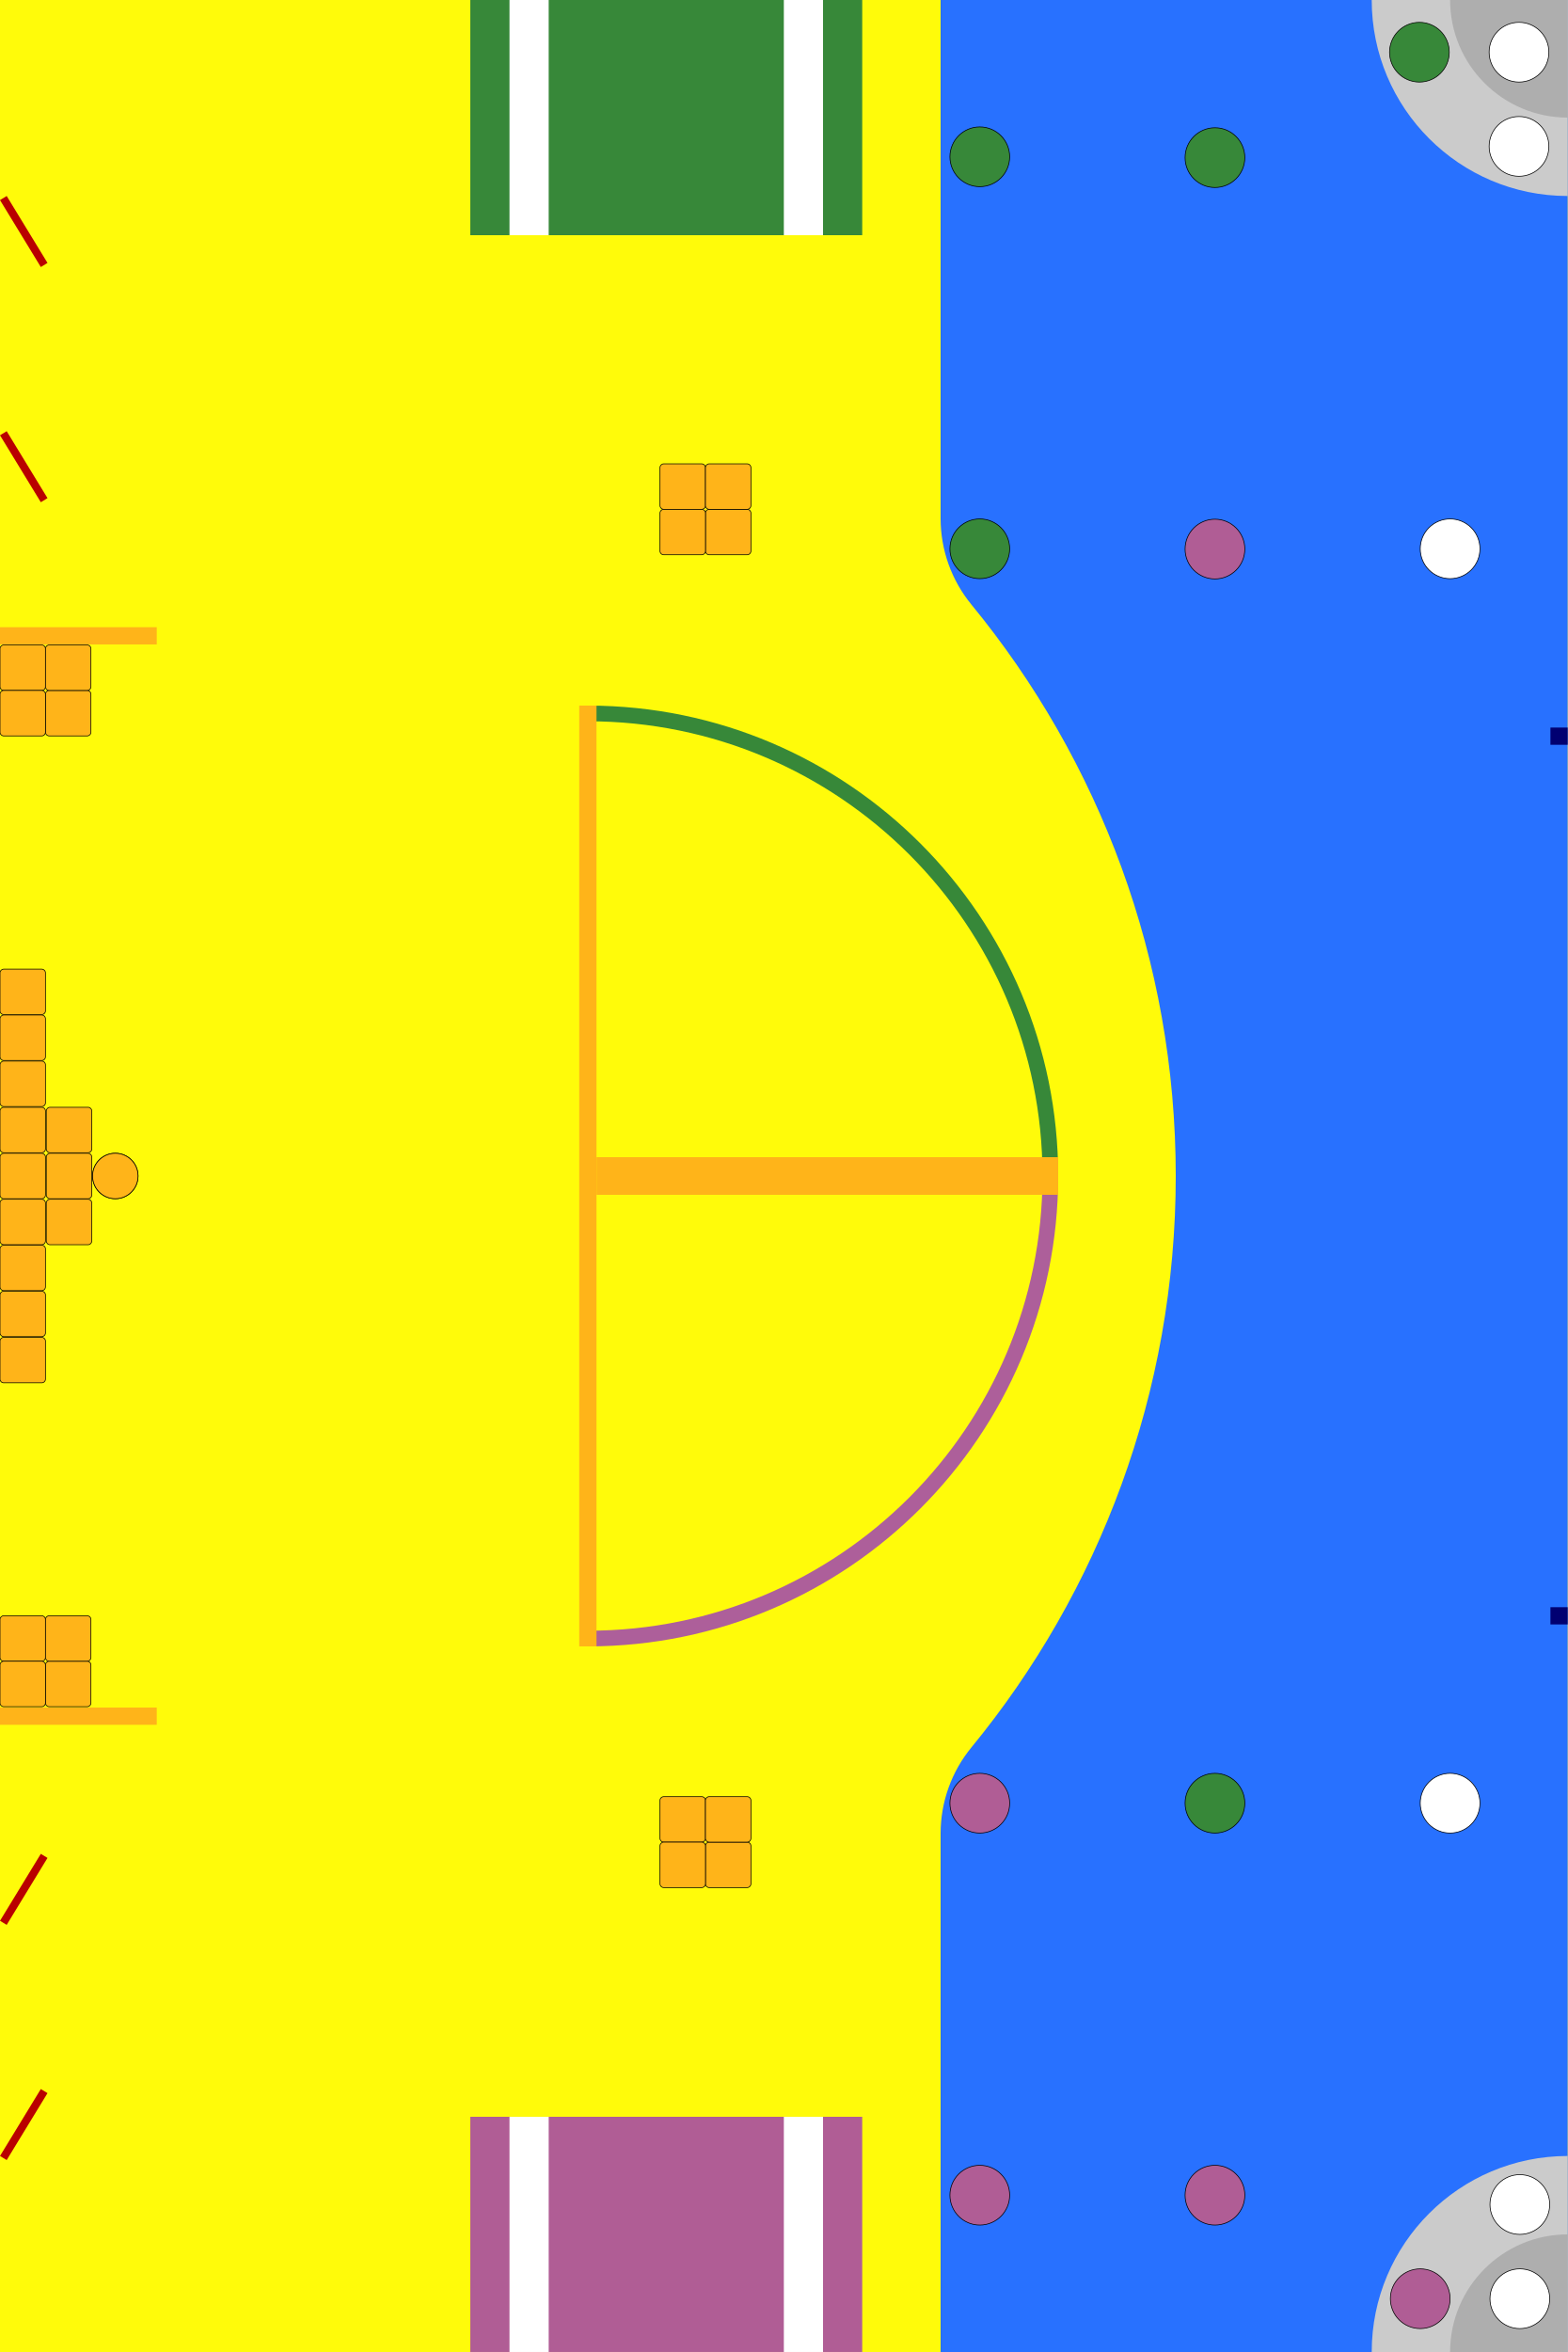
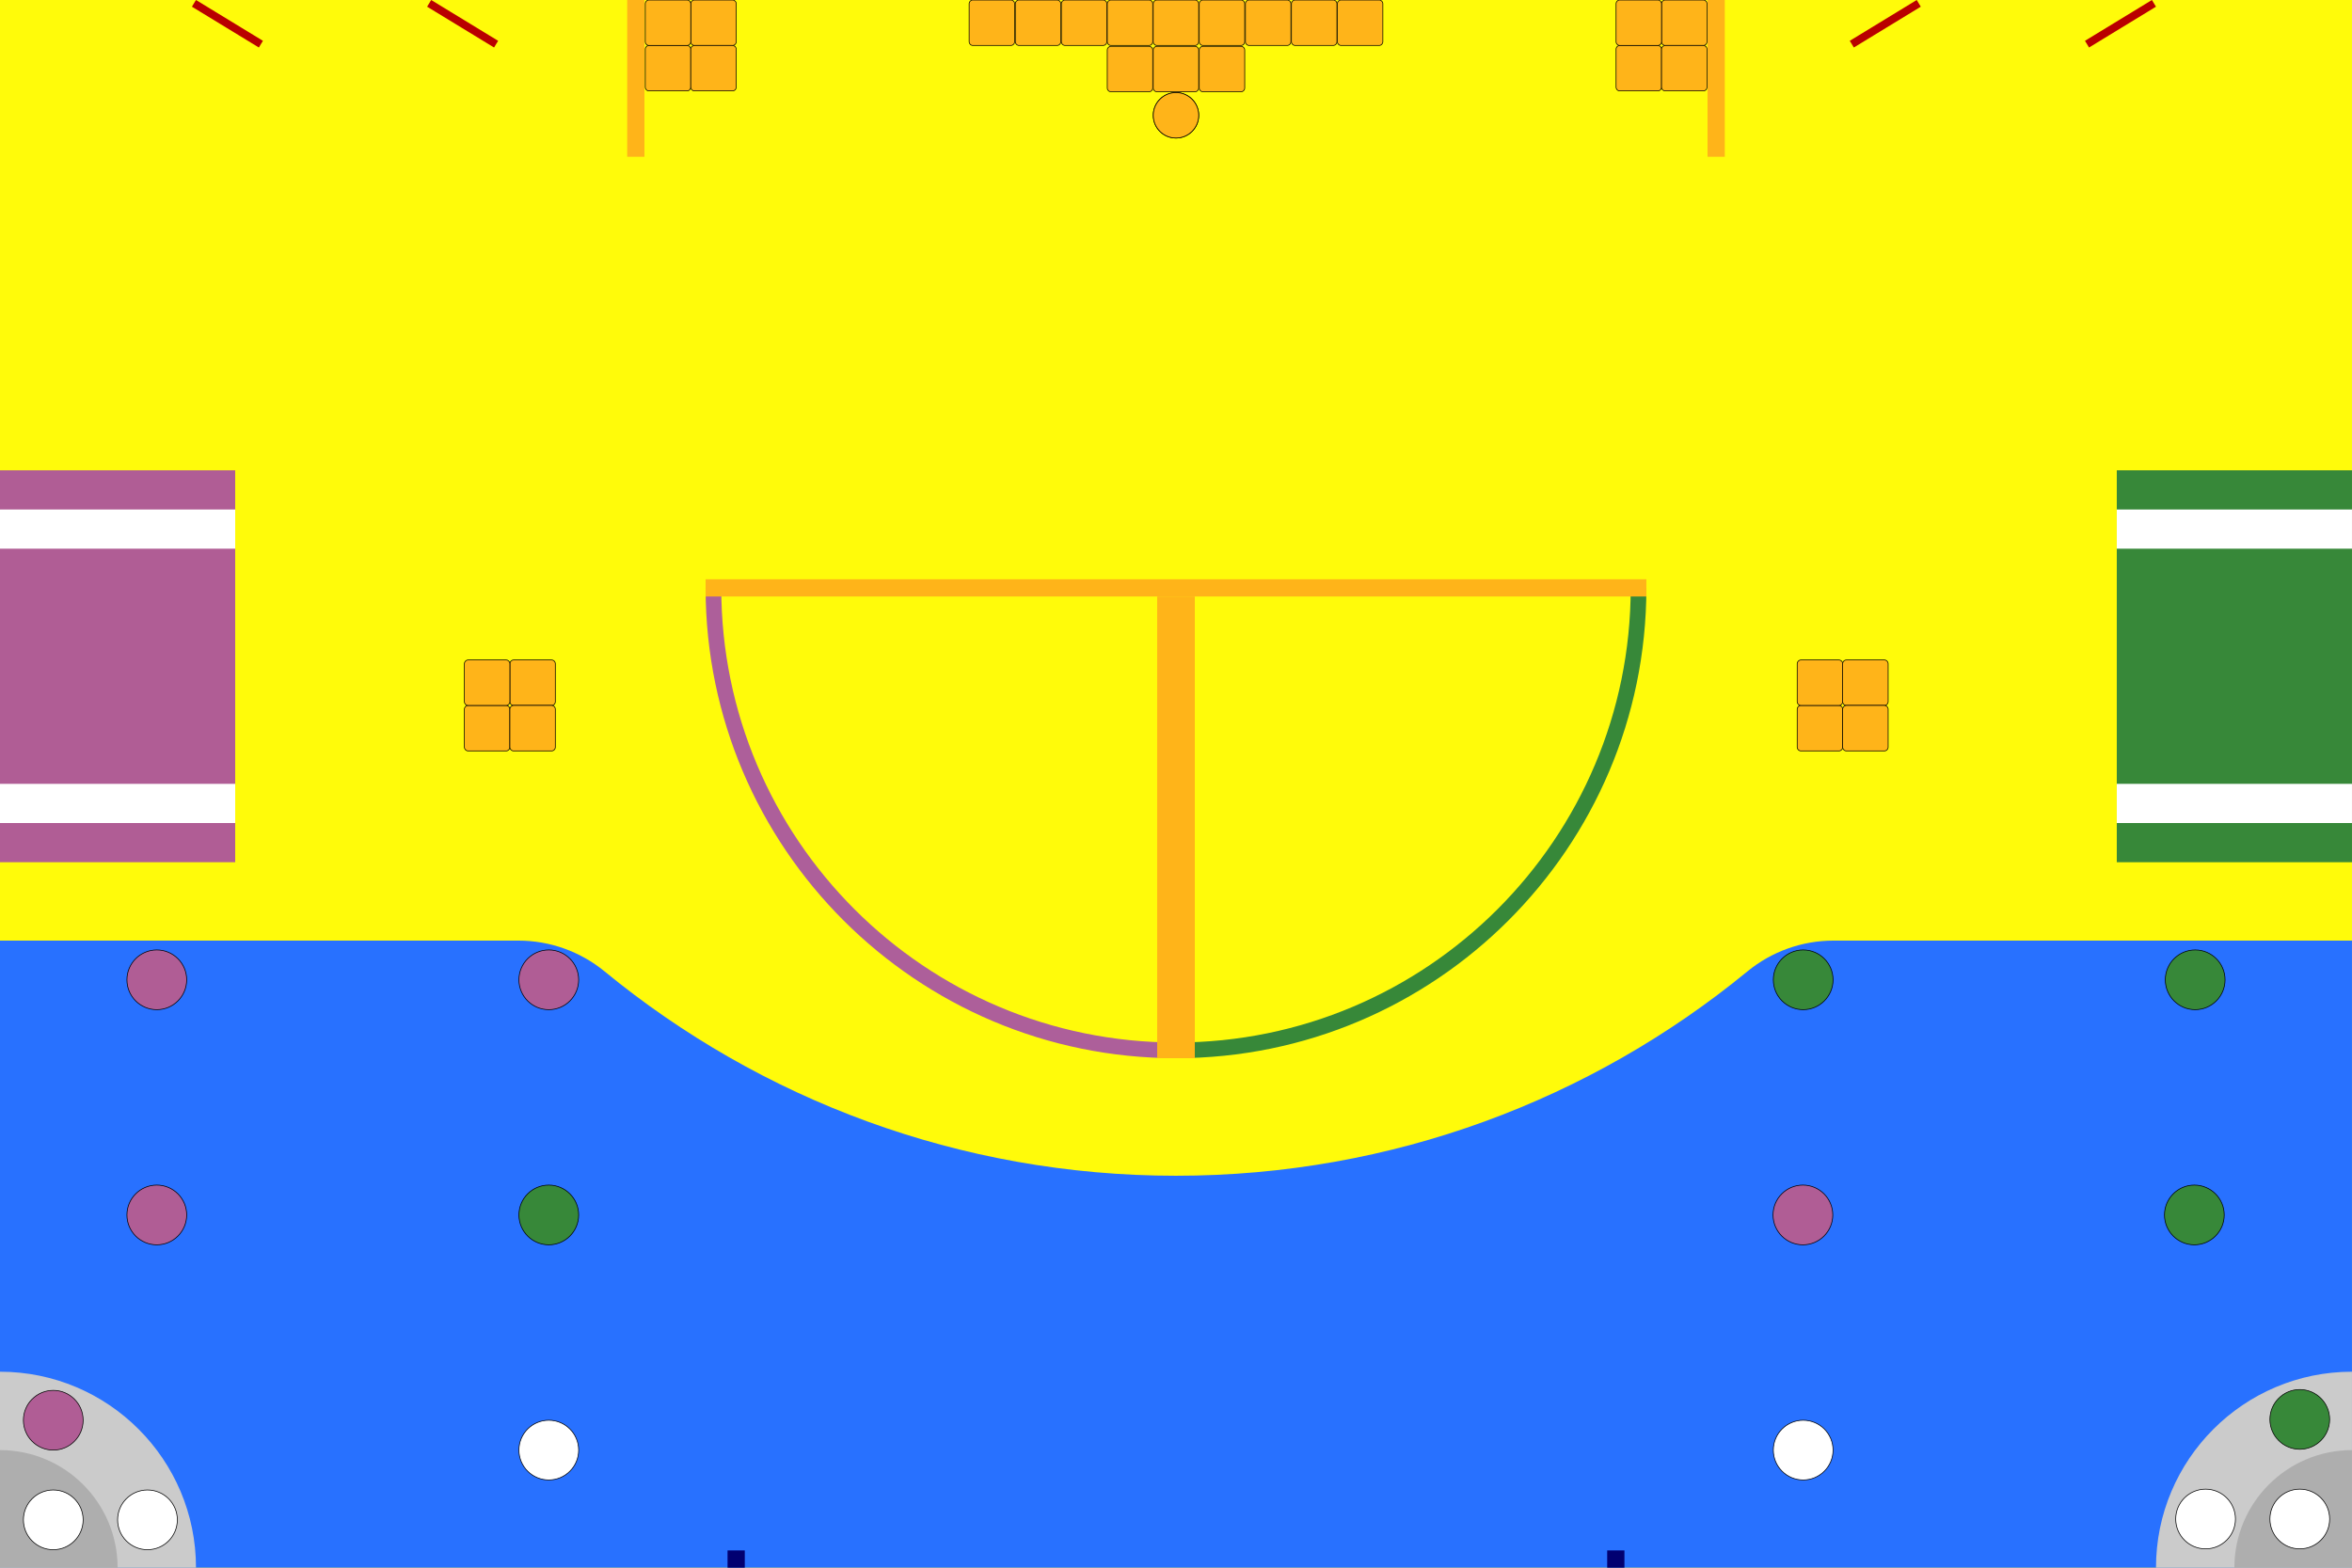
- <svg xmlns="http://www.w3.org/2000/svg" width="100%" height="100%" viewBox="0 0 5670 8504" version="1.1" xml:space="preserve" style="fill-rule:evenodd;clip-rule:evenodd;stroke-linecap:round;stroke-linejoin:round;stroke-miterlimit:1.414;">
-   <rect id="sable" x="0" y="0" width="5669.29" height="8503.94" style="fill:#fffb0a;" />
-   <path id="mer" d="M3512.87,2185.81c-71.965,-87.72 -111.296,-197.674 -111.296,-311.137c-0.002,-503.415 -0.002,-1874.67 -0.002,-1874.67l2267.72,0l0,8503.94l-2267.72,0c0,0 0,-1371.26 0,-1874.67c0,-113.463 39.331,-223.417 111.296,-311.138c461.789,-562.574 739.098,-1282.24 739.098,-2066.16c0,-783.921 -277.309,-1503.58 -739.096,-2066.16Z" style="fill:#2871ff;" />
+ <svg xmlns="http://www.w3.org/2000/svg" width="100%" height="100%" viewBox="0 0 8504 5670" version="1.1" xml:space="preserve" style="fill-rule:evenodd;clip-rule:evenodd;stroke-linecap:round;stroke-linejoin:round;stroke-miterlimit:1.414;">
+   <path id="sable" d="M8503.94,5669.29l0,-5669.29l-8503.94,0l0,5669.29l8503.94,0Z" style="fill:#fffb0a;" />
+   <path id="mer" d="M6318.13,3512.87c87.72,-71.965 197.674,-111.296 311.137,-111.296c503.415,-0.002 1874.67,-0.002 1874.67,-0.002l0,2267.72l-8503.94,0l0,-2267.72c0,0 1371.26,0 1874.67,0c113.463,0 223.417,39.331 311.138,111.296c562.574,461.789 1282.24,739.098 2066.16,739.098c783.921,0 1503.58,-277.309 2066.16,-739.096l0.005,0Z" style="fill:#2871ff;" />
  <g id="serviette violette">
-     <rect x="1700.79" y="7653.54" width="1417.32" height="850.394" style="fill:#b05d95;" />
-     <rect x="1842.52" y="7653.54" width="141.732" height="850.394" style="fill:#fff;" />
-     <rect x="2834.65" y="7653.54" width="141.732" height="850.394" style="fill:#fff;" />
+     <path d="M850.403,3118.11l0,-1417.32l-850.394,0l0,1417.32l850.394,0Z" style="fill:#b05d95;" />
+     <path d="M850.403,1984.25l0,-141.732l-850.394,0l0,141.732l850.394,0Z" style="fill:#fff;" />
+     <path d="M850.403,2976.38l0,-141.732l-850.394,0l0,141.732l850.394,0Z" style="fill:#fff;" />
  </g>
  <g id="serviette verte">
-     <rect x="1700.79" y="0" width="1417.32" height="850.394" style="fill:#378839;" />
-     <rect x="1842.52" y="0" width="141.732" height="850.394" style="fill:#fff;" />
-     <rect x="2834.65" y="0" width="141.732" height="850.394" style="fill:#fff;" />
+     <path d="M8503.94,3118.11l0,-1417.32l-850.394,0l0,1417.32l850.394,0Z" style="fill:#378839;" />
+     <path d="M8503.94,1984.25l0,-141.732l-850.394,0l0,141.732l850.394,0Z" style="fill:#fff;" />
+     <path d="M8503.94,2976.38l0,-141.732l-850.394,0l0,141.732l850.394,0Z" style="fill:#fff;" />
  </g>
-   <rect x="0" y="6173.86" width="566.929" height="62.362" style="fill:#ffb419;" />
-   <rect x="0" y="2267.72" width="566.929" height="62.362" style="fill:#ffb419;" />
+   <path d="M2330.08,566.929l0,-566.929l-62.362,0l0,566.929l62.362,0Z" style="fill:#ffb419;" />
+   <path d="M6236.22,566.929l0,-566.929l-62.362,0l0,566.929l62.362,0Z" style="fill:#ffb419;" />
  <g id="zone chateau">
-     <path d="M3770.08,4251.97c0,-907.401 -736.694,-1644.09 -1644.1,-1644.1l0,-56.693l2.75,0.002c937.428,1.487 1698.04,763.012 1698.04,1700.79l-56.693,0Z" style="fill:#378839;" />
-     <path d="M3770.08,4251.97l56.693,0c-0.051,937.824 -760.641,1699.3 -1698.04,1700.79l-2.75,0.002l0,-56.693c907.371,-0.001 1644.05,-736.645 1644.1,-1644.09Z" style="fill:#ad5f9a;" />
-     <rect x="2094.8" y="2551.18" width="62.362" height="3401.58" style="fill:#ffb419;" />
-     <rect x="2157.16" y="4183.94" width="1669.61" height="136.063" style="fill:#ffb419;" />
+     <path d="M4251.97,3770.08c907.401,0 1644.09,-736.694 1644.1,-1644.1l56.693,0l-0.002,2.75c-1.487,937.428 -763.012,1698.04 -1700.79,1698.04l0,-56.693l-0.001,0.003Z" style="fill:#378839;" />
+     <path d="M4251.97,3770.08l0,56.693c-937.824,-0.051 -1699.3,-760.641 -1700.79,-1698.04l-0.002,-2.75l56.693,0c0.001,907.371 736.645,1644.05 1644.09,1644.1l0.009,-0.003Z" style="fill:#ad5f9a;" />
+     <path d="M5952.76,2157.16l0,-62.362l-3401.58,0l0,62.362l3401.58,0Z" style="fill:#ffb419;" />
+     <path d="M4320,3826.77l0,-1669.61l-136.063,0l0,1669.61l136.063,0Z" style="fill:#ffb419;" />
  </g>
  <g id="rochers">
-     <path d="M5669.29,0l0,708.661c-391.121,0 -708.661,-317.54 -708.661,-708.661l708.661,0Z" style="fill:#cbcbcb;" />
-     <path d="M5669.29,0l0,425.197c-234.672,0 -425.197,-190.524 -425.197,-425.197l425.197,0Z" style="fill:#aeaeae;" />
-     <circle cx="5493.29" cy="529.339" r="108" style="fill:#fff;stroke-width:2.5px;stroke:#000;" />
-     <circle cx="5133.09" cy="188.74" r="108" style="fill:#378839;stroke-width:2.5px;stroke:#000;" />
-     <circle cx="5493.29" cy="188.74" r="108" style="fill:#fff;stroke-width:2.5px;stroke:#000;" />
+     <path d="M8503.94,5669.29l-708.661,0c0,-391.121 317.54,-708.661 708.661,-708.661l0,708.661Z" style="fill:#cbcbcb;" />
+     <path d="M8503.94,5669.29l-425.197,0c0,-234.672 190.524,-425.197 425.197,-425.197l0,425.197Z" style="fill:#aeaeae;" />
+     <path d="M8082.6,5493.29c0,59.607 -48.393,108 -108,108c-59.607,0 -108,-48.393 -108,-108c0,-59.607 48.393,-108 108,-108c59.607,0 108,48.393 108,108Z" style="fill:#fff;stroke-width:2.5px;stroke:#000;" />
+     <path d="M8423.2,5133.09c0,59.607 -48.393,108 -108,108c-59.607,0 -108,-48.393 -108,-108c0,-59.607 48.393,-108 108,-108c59.607,0 108,48.393 108,108Z" style="fill:#378839;stroke-width:2.5px;stroke:#000;" />
+     <path d="M8423.2,5493.29c0,59.607 -48.393,108 -108,108c-59.607,0 -108,-48.393 -108,-108c0,-59.607 48.393,-108 108,-108c59.607,0 108,48.393 108,108Z" style="fill:#fff;stroke-width:2.5px;stroke:#000;" />
  </g>
  <g id="rochers1">
-     <path d="M5669.29,8503.94l0,-708.661c-391.121,0 -708.661,317.54 -708.661,708.661l708.661,0Z" style="fill:#cbcbcb;" />
-     <path d="M5669.29,8503.94l0,-425.197c-234.672,0 -425.197,190.524 -425.197,425.197l425.197,0Z" style="fill:#aeaeae;" />
-     <circle cx="5496.29" cy="7970.74" r="108" style="fill:#fff;stroke-width:2.5px;stroke:#000;" />
-     <circle cx="5136.09" cy="8311.34" r="108" style="fill:#b05d95;stroke-width:2.5px;stroke:#000;" />
-     <circle cx="5496.29" cy="8311.34" r="108" style="fill:#fff;stroke-width:2.5px;stroke:#000;" />
+     <path d="M0.003,5669.29l708.661,0c0,-391.121 -317.54,-708.661 -708.661,-708.661l0,708.661Z" style="fill:#cbcbcb;" />
+     <path d="M0.003,5669.29l425.197,0c0,-234.672 -190.524,-425.197 -425.197,-425.197l0,425.197Z" style="fill:#aeaeae;" />
+     <path d="M641.203,5496.29c0,59.607 -48.393,108 -108,108c-59.607,0 -108,-48.393 -108,-108c0,-59.607 48.393,-108 108,-108c59.607,0 108,48.393 108,108Z" style="fill:#fff;stroke-width:2.5px;stroke:#000;" />
+     <path d="M300.603,5136.09c0,59.607 -48.393,108 -108,108c-59.607,0 -108,-48.393 -108,-108c0,-59.607 48.393,-108 108,-108c59.607,0 108,48.393 108,108Z" style="fill:#b05d95;stroke-width:2.5px;stroke:#000;" />
+     <path d="M300.603,5496.29c0,59.607 -48.393,108 -108,108c-59.607,0 -108,-48.393 -108,-108c0,-59.607 48.393,-108 108,-108c59.607,0 108,48.393 108,108Z" style="fill:#fff;stroke-width:2.5px;stroke:#000;" />
  </g>
-   <rect x="5606.93" y="5811.02" width="62.362" height="62.362" style="fill:#010071;" />
-   <rect x="5606.93" y="2630.55" width="62.362" height="62.362" style="fill:#010071;" />
+   <path d="M2692.92,5669.29l0,-62.362l-62.362,0l0,62.362l62.362,0Z" style="fill:#010071;" />
+   <path d="M5873.39,5669.29l0,-62.362l-62.362,0l0,62.362l62.362,0Z" style="fill:#010071;" />
  <g id="portes">
-     <path d="M171.783,7568.02l-24.202,-14.758l-147.581,242.017l24.202,14.758l147.581,-242.017Z" style="fill:#b90000;" />
-     <path d="M171.783,6717.62l-24.202,-14.758l-147.581,242.016l24.202,14.758l147.581,-242.016Z" style="fill:#b90000;" />
+     <path d="M935.923,171.783l14.758,-24.202l-242.017,-147.581l-14.758,24.202l242.017,147.581Z" style="fill:#b90000;" />
+     <path d="M1786.32,171.783l14.758,-24.202l-242.016,-147.581l-14.758,24.202l242.016,147.581Z" style="fill:#b90000;" />
  </g>
  <g id="cubes">
    <g id="cubes1">
-       <path d="M164.409,5855.54c0,-7.474 -6.068,-13.542 -13.542,-13.542l-137.325,0c-7.474,0 -13.542,6.068 -13.542,13.542l0,137.325c0,7.474 6.068,13.542 13.542,13.542l137.325,0c7.474,0 13.542,-6.068 13.542,-13.542l0,-137.325Z" style="fill:#ffb419;stroke-width:2.5px;stroke:#000;" />
-       <path d="M328.819,6019.95c0,-7.474 -6.068,-13.542 -13.542,-13.542l-137.326,0c-7.474,0 -13.542,6.068 -13.542,13.542l0,137.326c0,7.474 6.068,13.542 13.542,13.542l137.326,0c7.474,0 13.542,-6.068 13.542,-13.542l0,-137.326Z" style="fill:#ffb419;stroke-width:2.5px;stroke:#000;" />
-       <path d="M164.409,6019.95c0,-7.474 -6.068,-13.542 -13.542,-13.542l-137.325,0c-7.474,0 -13.542,6.068 -13.542,13.542l0,137.326c0,7.474 6.068,13.542 13.542,13.542l137.325,0c7.474,0 13.542,-6.068 13.542,-13.542l0,-137.326Z" style="fill:#ffb419;stroke-width:2.5px;stroke:#000;" />
-       <path d="M328.819,5855.54c0,-7.474 -6.068,-13.542 -13.542,-13.542l-137.326,0c-7.474,0 -13.542,6.068 -13.542,13.542l0,137.325c0,7.474 6.068,13.542 13.542,13.542l137.326,0c7.474,0 13.542,-6.068 13.542,-13.542l0,-137.325Z" style="fill:#ffb419;stroke-width:2.5px;stroke:#000;" />
+       <path d="M2648.4,164.409c7.474,0 13.542,-6.068 13.542,-13.542l0,-137.325c0,-7.474 -6.068,-13.542 -13.542,-13.542l-137.325,0c-7.474,0 -13.542,6.068 -13.542,13.542l0,137.325c0,7.474 6.068,13.542 13.542,13.542l137.325,0Z" style="fill:#ffb419;stroke-width:2.5px;stroke:#000;" />
+       <path d="M2483.99,328.819c7.474,0 13.542,-6.068 13.542,-13.542l0,-137.326c0,-7.474 -6.068,-13.542 -13.542,-13.542l-137.326,0c-7.474,0 -13.542,6.068 -13.542,13.542l0,137.326c0,7.474 6.068,13.542 13.542,13.542l137.326,0Z" style="fill:#ffb419;stroke-width:2.5px;stroke:#000;" />
+       <path d="M2483.99,164.409c7.474,0 13.542,-6.068 13.542,-13.542l0,-137.325c0,-7.474 -6.068,-13.542 -13.542,-13.542l-137.326,0c-7.474,0 -13.542,6.068 -13.542,13.542l0,137.325c0,7.474 6.068,13.542 13.542,13.542l137.326,0Z" style="fill:#ffb419;stroke-width:2.5px;stroke:#000;" />
+       <path d="M2648.4,328.819c7.474,0 13.542,-6.068 13.542,-13.542l0,-137.326c0,-7.474 -6.068,-13.542 -13.542,-13.542l-137.325,0c-7.474,0 -13.542,6.068 -13.542,13.542l0,137.326c0,7.474 6.068,13.542 13.542,13.542l137.325,0Z" style="fill:#ffb419;stroke-width:2.5px;stroke:#000;" />
    </g>
    <g id="cubes2">
-       <path d="M2551.18,1690.65c0,-7.474 -6.068,-13.542 -13.542,-13.542l-137.325,0c-7.474,0 -13.542,6.068 -13.542,13.542l0,137.326c0,7.474 6.068,13.542 13.542,13.542l137.325,0c7.474,0 13.542,-6.068 13.542,-13.542l0,-137.326Z" style="fill:#ffb419;stroke-width:2.5px;stroke:#000;" />
-       <path d="M2715.59,1855.06c0,-7.474 -6.068,-13.542 -13.542,-13.542l-137.326,0c-7.474,0 -13.542,6.068 -13.542,13.542l0,137.325c0,7.474 6.068,13.542 13.542,13.542l137.326,0c7.474,0 13.542,-6.068 13.542,-13.542l0,-137.325Z" style="fill:#ffb419;stroke-width:2.5px;stroke:#000;" />
-       <path d="M2551.18,1855.06c0,-7.474 -6.068,-13.542 -13.542,-13.542l-137.325,0c-7.474,0 -13.542,6.068 -13.542,13.542l0,137.325c0,7.474 6.068,13.542 13.542,13.542l137.325,0c7.474,0 13.542,-6.068 13.542,-13.542l0,-137.325Z" style="fill:#ffb419;stroke-width:2.5px;stroke:#000;" />
-       <path d="M2715.59,1690.65c0,-7.474 -6.068,-13.542 -13.542,-13.542l-137.326,0c-7.474,0 -13.542,6.068 -13.542,13.542l0,137.326c0,7.474 6.068,13.542 13.542,13.542l137.326,0c7.474,0 13.542,-6.068 13.542,-13.542l0,-137.326Z" style="fill:#ffb419;stroke-width:2.5px;stroke:#000;" />
+       <path d="M6813.29,2551.18c7.474,0 13.542,-6.068 13.542,-13.542l0,-137.325c0,-7.474 -6.068,-13.542 -13.542,-13.542l-137.326,0c-7.474,0 -13.542,6.068 -13.542,13.542l0,137.325c0,7.474 6.068,13.542 13.542,13.542l137.326,0Z" style="fill:#ffb419;stroke-width:2.5px;stroke:#000;" />
+       <path d="M6648.88,2715.59c7.474,0 13.542,-6.068 13.542,-13.542l0,-137.326c0,-7.474 -6.068,-13.542 -13.542,-13.542l-137.325,0c-7.474,0 -13.542,6.068 -13.542,13.542l0,137.326c0,7.474 6.068,13.542 13.542,13.542l137.325,0Z" style="fill:#ffb419;stroke-width:2.5px;stroke:#000;" />
+       <path d="M6648.88,2551.18c7.474,0 13.542,-6.068 13.542,-13.542l0,-137.325c0,-7.474 -6.068,-13.542 -13.542,-13.542l-137.325,0c-7.474,0 -13.542,6.068 -13.542,13.542l0,137.325c0,7.474 6.068,13.542 13.542,13.542l137.325,0Z" style="fill:#ffb419;stroke-width:2.5px;stroke:#000;" />
+       <path d="M6813.29,2715.59c7.474,0 13.542,-6.068 13.542,-13.542l0,-137.326c0,-7.474 -6.068,-13.542 -13.542,-13.542l-137.326,0c-7.474,0 -13.542,6.068 -13.542,13.542l0,137.326c0,7.474 6.068,13.542 13.542,13.542l137.326,0Z" style="fill:#ffb419;stroke-width:2.5px;stroke:#000;" />
    </g>
    <g id="cubes3">
-       <path d="M2551.18,6509.55c0,-7.474 -6.068,-13.542 -13.542,-13.542l-137.325,0c-7.474,0 -13.542,6.068 -13.542,13.542l0,137.325c0,7.474 6.068,13.542 13.542,13.542l137.325,0c7.474,0 13.542,-6.068 13.542,-13.542l0,-137.325Z" style="fill:#ffb419;stroke-width:2.5px;stroke:#000;" />
-       <path d="M2715.59,6673.96c0,-7.474 -6.068,-13.542 -13.542,-13.542l-137.326,0c-7.474,0 -13.542,6.068 -13.542,13.542l0,137.326c0,7.474 6.068,13.542 13.542,13.542l137.326,0c7.474,0 13.542,-6.068 13.542,-13.542l0,-137.326Z" style="fill:#ffb419;stroke-width:2.5px;stroke:#000;" />
-       <path d="M2551.18,6673.96c0,-7.474 -6.068,-13.542 -13.542,-13.542l-137.325,0c-7.474,0 -13.542,6.068 -13.542,13.542l0,137.326c0,7.474 6.068,13.542 13.542,13.542l137.325,0c7.474,0 13.542,-6.068 13.542,-13.542l0,-137.326Z" style="fill:#ffb419;stroke-width:2.5px;stroke:#000;" />
-       <path d="M2715.59,6509.55c0,-7.474 -6.068,-13.542 -13.542,-13.542l-137.326,0c-7.474,0 -13.542,6.068 -13.542,13.542l0,137.325c0,7.474 6.068,13.542 13.542,13.542l137.326,0c7.474,0 13.542,-6.068 13.542,-13.542l0,-137.325Z" style="fill:#ffb419;stroke-width:2.5px;stroke:#000;" />
+       <path d="M1994.39,2551.18c7.474,0 13.542,-6.068 13.542,-13.542l0,-137.325c0,-7.474 -6.068,-13.542 -13.542,-13.542l-137.325,0c-7.474,0 -13.542,6.068 -13.542,13.542l0,137.325c0,7.474 6.068,13.542 13.542,13.542l137.325,0Z" style="fill:#ffb419;stroke-width:2.5px;stroke:#000;" />
+       <path d="M1829.98,2715.59c7.474,0 13.542,-6.068 13.542,-13.542l0,-137.326c0,-7.474 -6.068,-13.542 -13.542,-13.542l-137.326,0c-7.474,0 -13.542,6.068 -13.542,13.542l0,137.326c0,7.474 6.068,13.542 13.542,13.542l137.326,0Z" style="fill:#ffb419;stroke-width:2.5px;stroke:#000;" />
+       <path d="M1829.98,2551.18c7.474,0 13.542,-6.068 13.542,-13.542l0,-137.325c0,-7.474 -6.068,-13.542 -13.542,-13.542l-137.326,0c-7.474,0 -13.542,6.068 -13.542,13.542l0,137.325c0,7.474 6.068,13.542 13.542,13.542l137.326,0Z" style="fill:#ffb419;stroke-width:2.5px;stroke:#000;" />
+       <path d="M1994.39,2715.59c7.474,0 13.542,-6.068 13.542,-13.542l0,-137.326c0,-7.474 -6.068,-13.542 -13.542,-13.542l-137.325,0c-7.474,0 -13.542,6.068 -13.542,13.542l0,137.326c0,7.474 6.068,13.542 13.542,13.542l137.325,0Z" style="fill:#ffb419;stroke-width:2.5px;stroke:#000;" />
    </g>
    <g id="cubes4">
-       <path d="M164.409,2345.54c0,-7.474 -6.068,-13.542 -13.542,-13.542l-137.325,0c-7.474,0 -13.542,6.068 -13.542,13.542l0,137.325c0,7.474 6.068,13.542 13.542,13.542l137.325,0c7.474,0 13.542,-6.068 13.542,-13.542l0,-137.325Z" style="fill:#ffb419;stroke-width:2.5px;stroke:#000;" />
-       <path d="M328.819,2509.95c0,-7.474 -6.068,-13.542 -13.542,-13.542l-137.326,0c-7.474,0 -13.542,6.068 -13.542,13.542l0,137.326c0,7.474 6.068,13.542 13.542,13.542l137.326,0c7.474,0 13.542,-6.068 13.542,-13.542l0,-137.326Z" style="fill:#ffb419;stroke-width:2.5px;stroke:#000;" />
-       <path d="M164.409,2509.95c0,-7.474 -6.068,-13.542 -13.542,-13.542l-137.325,0c-7.474,0 -13.542,6.068 -13.542,13.542l0,137.326c0,7.474 6.068,13.542 13.542,13.542l137.325,0c7.474,0 13.542,-6.068 13.542,-13.542l0,-137.326Z" style="fill:#ffb419;stroke-width:2.5px;stroke:#000;" />
-       <path d="M328.819,2345.54c0,-7.474 -6.068,-13.542 -13.542,-13.542l-137.326,0c-7.474,0 -13.542,6.068 -13.542,13.542l0,137.325c0,7.474 6.068,13.542 13.542,13.542l137.326,0c7.474,0 13.542,-6.068 13.542,-13.542l0,-137.325Z" style="fill:#ffb419;stroke-width:2.5px;stroke:#000;" />
+       <path d="M6158.4,164.409c7.474,0 13.542,-6.068 13.542,-13.542l0,-137.325c0,-7.474 -6.068,-13.542 -13.542,-13.542l-137.325,0c-7.474,0 -13.542,6.068 -13.542,13.542l0,137.325c0,7.474 6.068,13.542 13.542,13.542l137.325,0Z" style="fill:#ffb419;stroke-width:2.5px;stroke:#000;" />
+       <path d="M5993.99,328.819c7.474,0 13.542,-6.068 13.542,-13.542l0,-137.326c0,-7.474 -6.068,-13.542 -13.542,-13.542l-137.326,0c-7.474,0 -13.542,6.068 -13.542,13.542l0,137.326c0,7.474 6.068,13.542 13.542,13.542l137.326,0Z" style="fill:#ffb419;stroke-width:2.5px;stroke:#000;" />
+       <path d="M5993.99,164.409c7.474,0 13.542,-6.068 13.542,-13.542l0,-137.325c0,-7.474 -6.068,-13.542 -13.542,-13.542l-137.326,0c-7.474,0 -13.542,6.068 -13.542,13.542l0,137.325c0,7.474 6.068,13.542 13.542,13.542l137.326,0Z" style="fill:#ffb419;stroke-width:2.5px;stroke:#000;" />
+       <path d="M6158.4,328.819c7.474,0 13.542,-6.068 13.542,-13.542l0,-137.326c0,-7.474 -6.068,-13.542 -13.542,-13.542l-137.325,0c-7.474,0 -13.542,6.068 -13.542,13.542l0,137.326c0,7.474 6.068,13.542 13.542,13.542l137.325,0Z" style="fill:#ffb419;stroke-width:2.5px;stroke:#000;" />
    </g>
    <g id="cubes5">
-       <circle cx="417" cy="4251.97" r="82.205" style="fill:#ffb419;stroke-width:2.5px;stroke:#000;" />
-       <circle cx="417" cy="4251.97" r="82.205" style="fill:#ffb419;stroke-width:2.5px;stroke:#000;" />
-       <path d="M164.409,3683.6c0,-7.474 -6.068,-13.542 -13.542,-13.542l-137.325,0c-7.474,0 -13.542,6.068 -13.542,13.542l0,137.325c0,7.475 6.068,13.543 13.542,13.543l137.325,0c7.474,0 13.542,-6.068 13.542,-13.543l0,-137.325Z" style="fill:#ffb419;stroke-width:2.5px;stroke:#000;" />
-       <path d="M164.409,4515.6c0,-7.474 -6.068,-13.542 -13.542,-13.542l-137.325,0c-7.474,0 -13.542,6.068 -13.542,13.542l0,137.325c0,7.475 6.068,13.543 13.542,13.543l137.325,0c7.474,0 13.542,-6.068 13.542,-13.543l0,-137.325Z" style="fill:#ffb419;stroke-width:2.5px;stroke:#000;" />
-       <path d="M164.409,4017.01c0,-7.475 -6.068,-13.542 -13.542,-13.542l-137.325,0c-7.474,0 -13.542,6.067 -13.542,13.542l0,137.325c0,7.474 6.068,13.542 13.542,13.542l137.325,0c7.474,0 13.542,-6.068 13.542,-13.542l0,-137.325Z" style="fill:#ffb419;stroke-width:2.5px;stroke:#000;" />
-       <path d="M331.819,4017.01c0,-7.475 -6.068,-13.542 -13.542,-13.542l-137.326,0c-7.474,0 -13.542,6.067 -13.542,13.542l0,137.325c0,7.474 6.068,13.542 13.542,13.542l137.326,0c7.474,0 13.542,-6.068 13.542,-13.542l0,-137.325Z" style="fill:#ffb419;stroke-width:2.5px;stroke:#000;" />
-       <path d="M164.409,4183.42c0,-7.474 -6.068,-13.542 -13.542,-13.542l-137.325,0c-7.474,0 -13.542,6.068 -13.542,13.542l0,137.325c0,7.474 6.068,13.542 13.542,13.542l137.325,0c7.474,0 13.542,-6.068 13.542,-13.542l0,-137.325Z" style="fill:#ffb419;stroke-width:2.5px;stroke:#000;" />
-       <path d="M331.819,4183.42c0,-7.474 -6.068,-13.542 -13.542,-13.542l-137.326,0c-7.474,0 -13.542,6.068 -13.542,13.542l0,137.325c0,7.474 6.068,13.542 13.542,13.542l137.326,0c7.474,0 13.542,-6.068 13.542,-13.542l0,-137.325Z" style="fill:#ffb419;stroke-width:2.5px;stroke:#000;" />
-       <path d="M164.409,4849.01c0,-7.475 -6.068,-13.542 -13.542,-13.542l-137.325,0c-7.474,0 -13.542,6.067 -13.542,13.542l0,137.325c0,7.474 6.068,13.542 13.542,13.542l137.325,0c7.474,0 13.542,-6.068 13.542,-13.542l0,-137.325Z" style="fill:#ffb419;stroke-width:2.5px;stroke:#000;" />
-       <path d="M164.409,3850.01c0,-7.475 -6.068,-13.542 -13.542,-13.542l-137.325,0c-7.474,0 -13.542,6.067 -13.542,13.542l0,137.325c0,7.474 6.068,13.542 13.542,13.542l137.325,0c7.474,0 13.542,-6.068 13.542,-13.542l0,-137.325Z" style="fill:#ffb419;stroke-width:2.5px;stroke:#000;" />
-       <path d="M164.409,4682.01c0,-7.475 -6.068,-13.542 -13.542,-13.542l-137.325,0c-7.474,0 -13.542,6.067 -13.542,13.542l0,137.325c0,7.474 6.068,13.542 13.542,13.542l137.325,0c7.474,0 13.542,-6.068 13.542,-13.542l0,-137.325Z" style="fill:#ffb419;stroke-width:2.5px;stroke:#000;" />
-       <path d="M164.409,3517.6c0,-7.474 -6.068,-13.542 -13.542,-13.542l-137.325,0c-7.474,0 -13.542,6.068 -13.542,13.542l0,137.325c0,7.475 6.068,13.543 13.542,13.543l137.325,0c7.474,0 13.542,-6.068 13.542,-13.543l0,-137.325Z" style="fill:#ffb419;stroke-width:2.5px;stroke:#000;" />
-       <path d="M164.409,4349.6c0,-7.474 -6.068,-13.542 -13.542,-13.542l-137.325,0c-7.474,0 -13.542,6.068 -13.542,13.542l0,137.325c0,7.475 6.068,13.543 13.542,13.543l137.325,0c7.474,0 13.542,-6.068 13.542,-13.543l0,-137.325Z" style="fill:#ffb419;stroke-width:2.5px;stroke:#000;" />
-       <path d="M331.819,4349.6c0,-7.474 -6.068,-13.542 -13.542,-13.542l-137.326,0c-7.474,0 -13.542,6.068 -13.542,13.542l0,137.325c0,7.475 6.068,13.543 13.542,13.543l137.326,0c7.474,0 13.542,-6.068 13.542,-13.543l0,-137.325Z" style="fill:#ffb419;stroke-width:2.5px;stroke:#000;" />
+       <path d="M4334.18,417c0,45.37 -36.835,82.205 -82.205,82.205c-45.37,0 -82.205,-36.835 -82.205,-82.205c0,-45.37 36.835,-82.205 82.205,-82.205c45.37,0 82.205,36.835 82.205,82.205Z" style="fill:#ffb419;stroke-width:2.5px;stroke:#000;" />
+       <path d="M4334.18,417c0,45.37 -36.835,82.205 -82.205,82.205c-45.37,0 -82.205,-36.835 -82.205,-82.205c0,-45.37 36.835,-82.205 82.205,-82.205c45.37,0 82.205,36.835 82.205,82.205Z" style="fill:#ffb419;stroke-width:2.5px;stroke:#000;" />
+       <path d="M4820.34,164.409c7.474,0 13.542,-6.068 13.542,-13.542l0,-137.325c0,-7.474 -6.068,-13.542 -13.542,-13.542l-137.325,0c-7.475,0 -13.543,6.068 -13.543,13.542l0,137.325c0,7.474 6.068,13.542 13.543,13.542l137.325,0Z" style="fill:#ffb419;stroke-width:2.5px;stroke:#000;" />
+       <path d="M3988.34,164.409c7.474,0 13.542,-6.068 13.542,-13.542l0,-137.325c0,-7.474 -6.068,-13.542 -13.542,-13.542l-137.325,0c-7.475,0 -13.543,6.068 -13.543,13.542l0,137.325c0,7.474 6.068,13.542 13.543,13.542l137.325,0Z" style="fill:#ffb419;stroke-width:2.5px;stroke:#000;" />
+       <path d="M4486.93,164.409c7.475,0 13.542,-6.068 13.542,-13.542l0,-137.325c0,-7.474 -6.067,-13.542 -13.542,-13.542l-137.325,0c-7.474,0 -13.542,6.068 -13.542,13.542l0,137.325c0,7.474 6.068,13.542 13.542,13.542l137.325,0Z" style="fill:#ffb419;stroke-width:2.5px;stroke:#000;" />
+       <path d="M4486.93,331.819c7.475,0 13.542,-6.068 13.542,-13.542l0,-137.326c0,-7.474 -6.067,-13.542 -13.542,-13.542l-137.325,0c-7.474,0 -13.542,6.068 -13.542,13.542l0,137.326c0,7.474 6.068,13.542 13.542,13.542l137.325,0Z" style="fill:#ffb419;stroke-width:2.5px;stroke:#000;" />
+       <path d="M4320.52,164.409c7.474,0 13.542,-6.068 13.542,-13.542l0,-137.325c0,-7.474 -6.068,-13.542 -13.542,-13.542l-137.325,0c-7.474,0 -13.542,6.068 -13.542,13.542l0,137.325c0,7.474 6.068,13.542 13.542,13.542l137.325,0Z" style="fill:#ffb419;stroke-width:2.5px;stroke:#000;" />
+       <path d="M4320.52,331.819c7.474,0 13.542,-6.068 13.542,-13.542l0,-137.326c0,-7.474 -6.068,-13.542 -13.542,-13.542l-137.325,0c-7.474,0 -13.542,6.068 -13.542,13.542l0,137.326c0,7.474 6.068,13.542 13.542,13.542l137.325,0Z" style="fill:#ffb419;stroke-width:2.5px;stroke:#000;" />
+       <path d="M3654.93,164.409c7.475,0 13.542,-6.068 13.542,-13.542l0,-137.325c0,-7.474 -6.067,-13.542 -13.542,-13.542l-137.325,0c-7.474,0 -13.542,6.068 -13.542,13.542l0,137.325c0,7.474 6.068,13.542 13.542,13.542l137.325,0Z" style="fill:#ffb419;stroke-width:2.5px;stroke:#000;" />
+       <path d="M4653.93,164.409c7.475,0 13.542,-6.068 13.542,-13.542l0,-137.325c0,-7.474 -6.067,-13.542 -13.542,-13.542l-137.325,0c-7.474,0 -13.542,6.068 -13.542,13.542l0,137.325c0,7.474 6.068,13.542 13.542,13.542l137.325,0Z" style="fill:#ffb419;stroke-width:2.5px;stroke:#000;" />
+       <path d="M3821.93,164.409c7.475,0 13.542,-6.068 13.542,-13.542l0,-137.325c0,-7.474 -6.067,-13.542 -13.542,-13.542l-137.325,0c-7.474,0 -13.542,6.068 -13.542,13.542l0,137.325c0,7.474 6.068,13.542 13.542,13.542l137.325,0Z" style="fill:#ffb419;stroke-width:2.5px;stroke:#000;" />
+       <path d="M4986.34,164.409c7.474,0 13.542,-6.068 13.542,-13.542l0,-137.325c0,-7.474 -6.068,-13.542 -13.542,-13.542l-137.325,0c-7.475,0 -13.543,6.068 -13.543,13.542l0,137.325c0,7.474 6.068,13.542 13.543,13.542l137.325,0Z" style="fill:#ffb419;stroke-width:2.5px;stroke:#000;" />
+       <path d="M4154.34,164.409c7.474,0 13.542,-6.068 13.542,-13.542l0,-137.325c0,-7.474 -6.068,-13.542 -13.542,-13.542l-137.325,0c-7.475,0 -13.543,6.068 -13.543,13.542l0,137.325c0,7.474 6.068,13.542 13.543,13.542l137.325,0Z" style="fill:#ffb419;stroke-width:2.5px;stroke:#000;" />
+       <path d="M4154.34,331.819c7.474,0 13.542,-6.068 13.542,-13.542l0,-137.326c0,-7.474 -6.068,-13.542 -13.542,-13.542l-137.325,0c-7.475,0 -13.543,6.068 -13.543,13.542l0,137.326c0,7.474 6.068,13.542 13.543,13.542l137.325,0Z" style="fill:#ffb419;stroke-width:2.5px;stroke:#000;" />
    </g>
  </g>
  <g id="portes1">
-     <path d="M171.783,950.678l-24.202,14.758l-147.581,-242.016l24.202,-14.759l147.581,242.017Z" style="fill:#b90000;" />
-     <path d="M171.783,1801.07l-24.202,14.759l-147.581,-242.017l24.202,-14.758l147.581,242.016Z" style="fill:#b90000;" />
+     <path d="M7553.27,171.783l-14.758,-24.202l242.016,-147.581l14.759,24.202l-242.017,147.581Z" style="fill:#b90000;" />
+     <path d="M6702.87,171.783l-14.759,-24.202l242.017,-147.581l14.758,24.202l-242.016,147.581Z" style="fill:#b90000;" />
  </g>
  <g>
-     <circle cx="3543.31" cy="7937.01" r="108" style="fill:#b05d95;stroke-width:2.5px;stroke:#000;" />
-     <circle cx="3543.31" cy="6519.69" r="108" style="fill:#b05d95;stroke-width:2.5px;stroke:#000;" />
-     <circle cx="4393.7" cy="7937.01" r="108" style="fill:#b05d95;stroke-width:2.5px;stroke:#000;" />
-     <circle cx="4393.7" cy="6519.69" r="108" style="fill:#378839;stroke-width:2.5px;stroke:#000;" />
-     <circle cx="5244.09" cy="6519.69" r="108" style="fill:#fff;stroke-width:2.5px;stroke:#000;" />
-     <circle cx="3543.31" cy="1984.25" r="108" style="fill:#378839;stroke-width:2.5px;stroke:#000;" />
-     <circle cx="3543.31" cy="566.929" r="108" style="fill:#378839;stroke-width:2.5px;stroke:#000;" />
-     <circle cx="4393.7" cy="1985.25" r="108" style="fill:#b05d95;stroke-width:2.5px;stroke:#000;" />
-     <circle cx="5244.09" cy="1984.25" r="108" style="fill:#fff;stroke-width:2.5px;stroke:#000;" />
-     <circle cx="4393.7" cy="569.929" r="108" style="fill:#378839;stroke-width:2.5px;stroke:#000;" />
+     <path d="M674.933,3543.31c0,59.607 -48.393,108 -108,108c-59.607,0 -108,-48.393 -108,-108c0,-59.607 48.393,-108 108,-108c59.607,0 108,48.393 108,108Z" style="fill:#b05d95;stroke-width:2.5px;stroke:#000;" />
+     <path d="M2092.25,3543.31c0,59.607 -48.393,108 -108,108c-59.607,0 -108,-48.393 -108,-108c0,-59.607 48.393,-108 108,-108c59.607,0 108,48.393 108,108Z" style="fill:#b05d95;stroke-width:2.5px;stroke:#000;" />
+     <path d="M674.933,4393.7c0,59.607 -48.393,108 -108,108c-59.607,0 -108,-48.393 -108,-108c0,-59.607 48.393,-108 108,-108c59.607,0 108,48.393 108,108Z" style="fill:#b05d95;stroke-width:2.5px;stroke:#000;" />
+     <path d="M2092.25,4393.7c0,59.607 -48.393,108 -108,108c-59.607,0 -108,-48.393 -108,-108c0,-59.607 48.393,-108 108,-108c59.607,0 108,48.393 108,108Z" style="fill:#378839;stroke-width:2.5px;stroke:#000;" />
+     <path d="M2092.25,5244.09c0,59.607 -48.393,108 -108,108c-59.607,0 -108,-48.393 -108,-108c0,-59.607 48.393,-108 108,-108c59.607,0 108,48.393 108,108Z" style="fill:#fff;stroke-width:2.5px;stroke:#000;" />
+     <path d="M6627.69,3543.31c0,59.607 -48.393,108 -108,108c-59.607,0 -108,-48.393 -108,-108c0,-59.607 48.393,-108 108,-108c59.607,0 108,48.393 108,108Z" style="fill:#378839;stroke-width:2.5px;stroke:#000;" />
+     <path d="M8045.01,3543.31c0,59.607 -48.393,108 -108,108c-59.607,0 -108,-48.393 -108,-108c0,-59.607 48.393,-108 108,-108c59.607,0 108,48.393 108,108Z" style="fill:#378839;stroke-width:2.5px;stroke:#000;" />
+     <path d="M6626.69,4393.7c0,59.607 -48.393,108 -108,108c-59.607,0 -108,-48.393 -108,-108c0,-59.607 48.393,-108 108,-108c59.607,0 108,48.393 108,108Z" style="fill:#b05d95;stroke-width:2.5px;stroke:#000;" />
+     <path d="M6627.69,5244.09c0,59.607 -48.393,108 -108,108c-59.607,0 -108,-48.393 -108,-108c0,-59.607 48.393,-108 108,-108c59.607,0 108,48.393 108,108Z" style="fill:#fff;stroke-width:2.5px;stroke:#000;" />
+     <path d="M8042.01,4393.7c0,59.607 -48.393,108 -108,108c-59.607,0 -108,-48.393 -108,-108c0,-59.607 48.393,-108 108,-108c59.607,0 108,48.393 108,108Z" style="fill:#378839;stroke-width:2.5px;stroke:#000;" />
  </g>
</svg>
